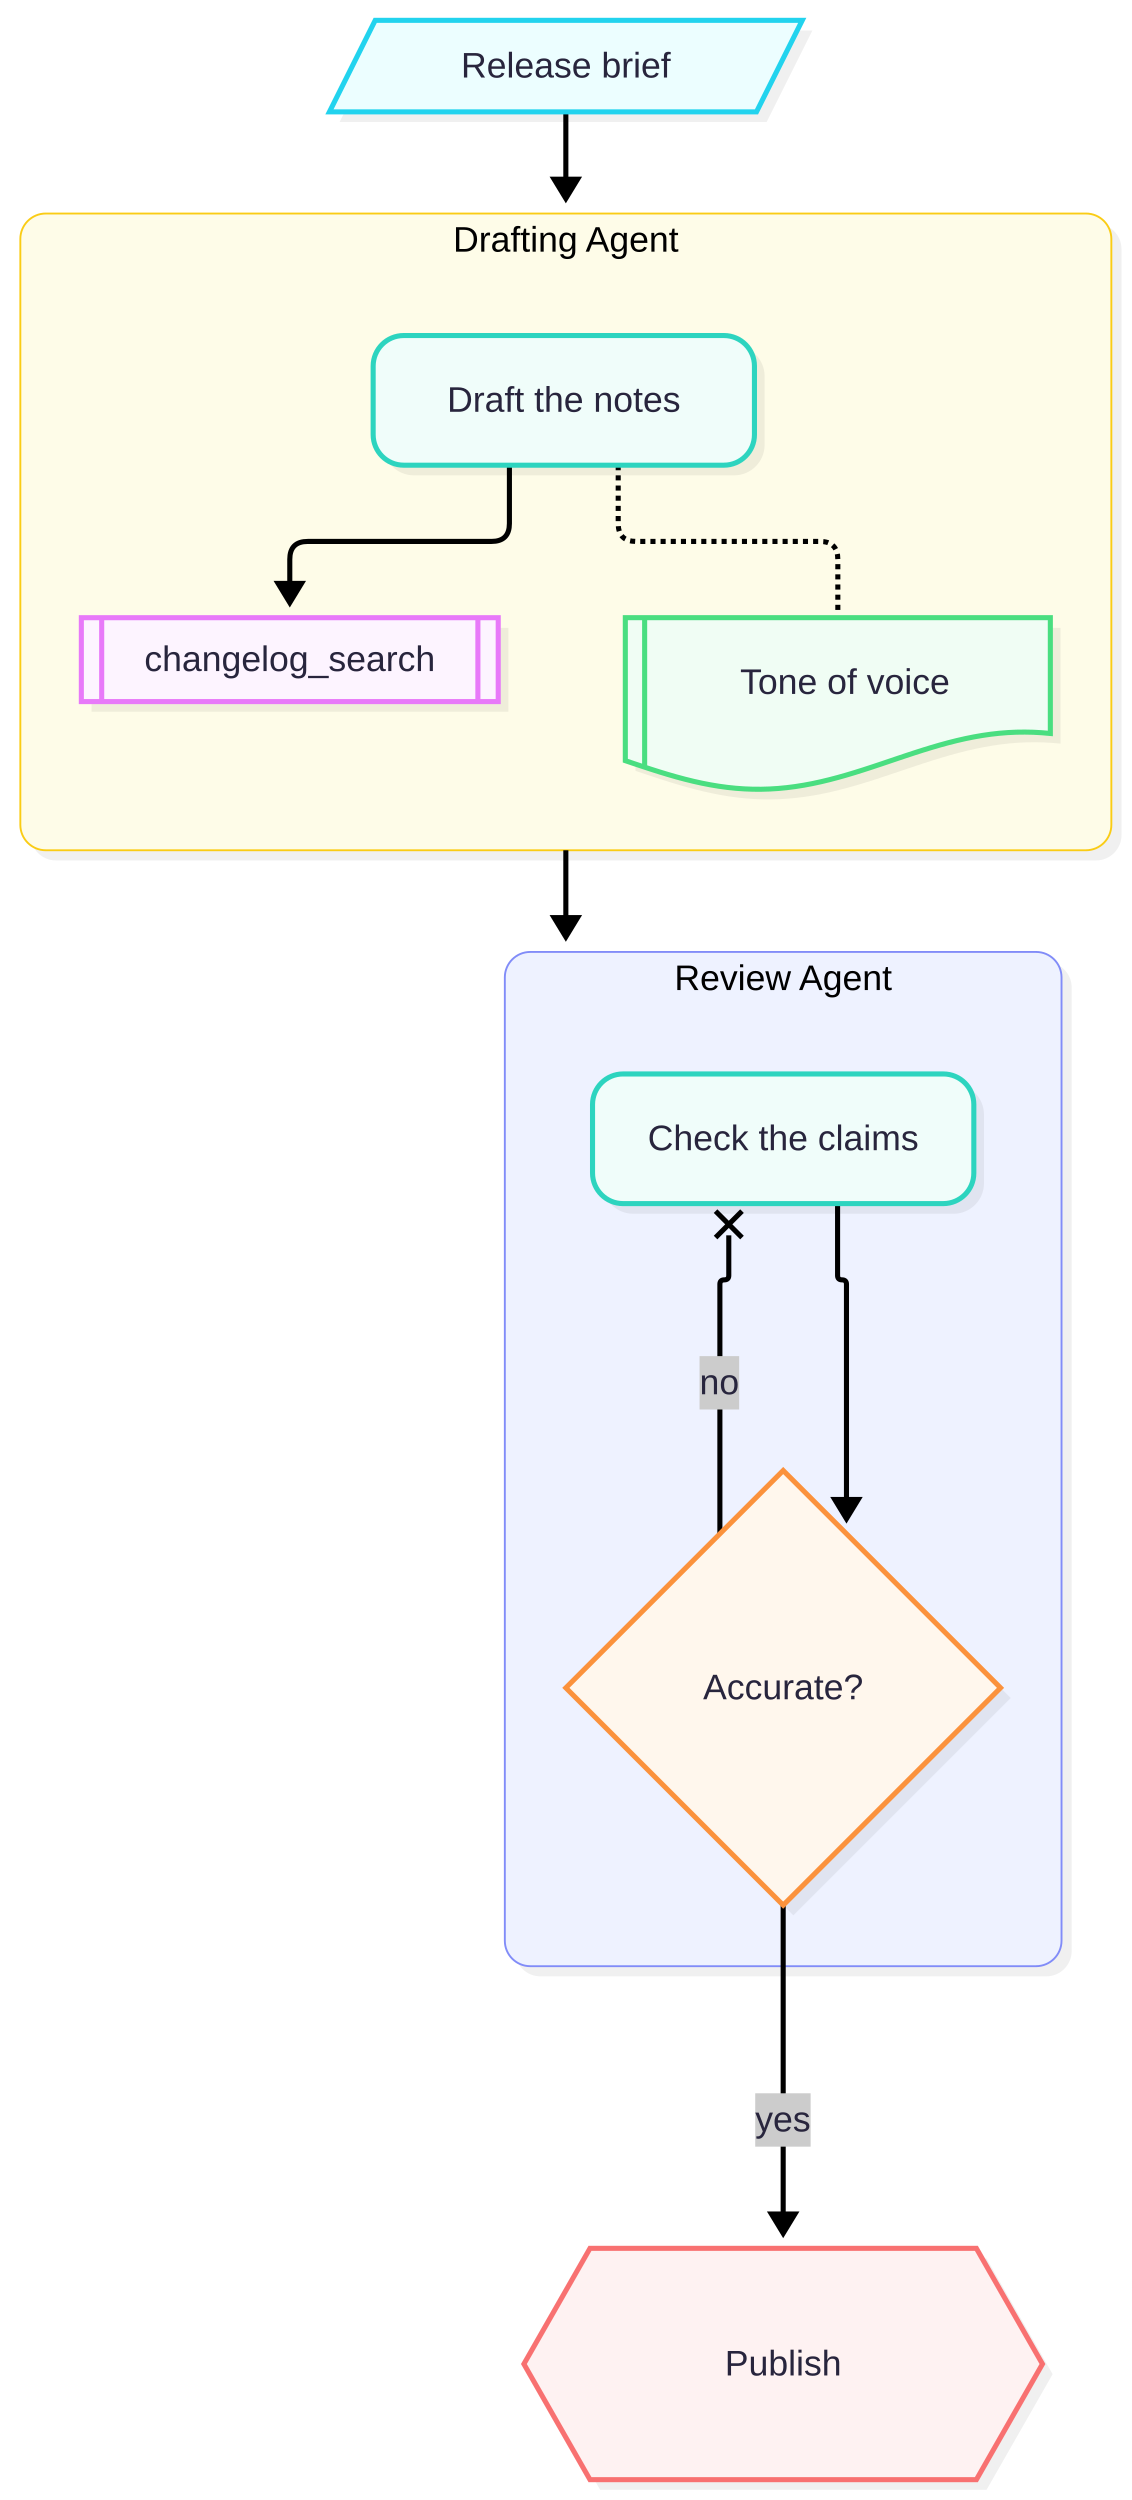
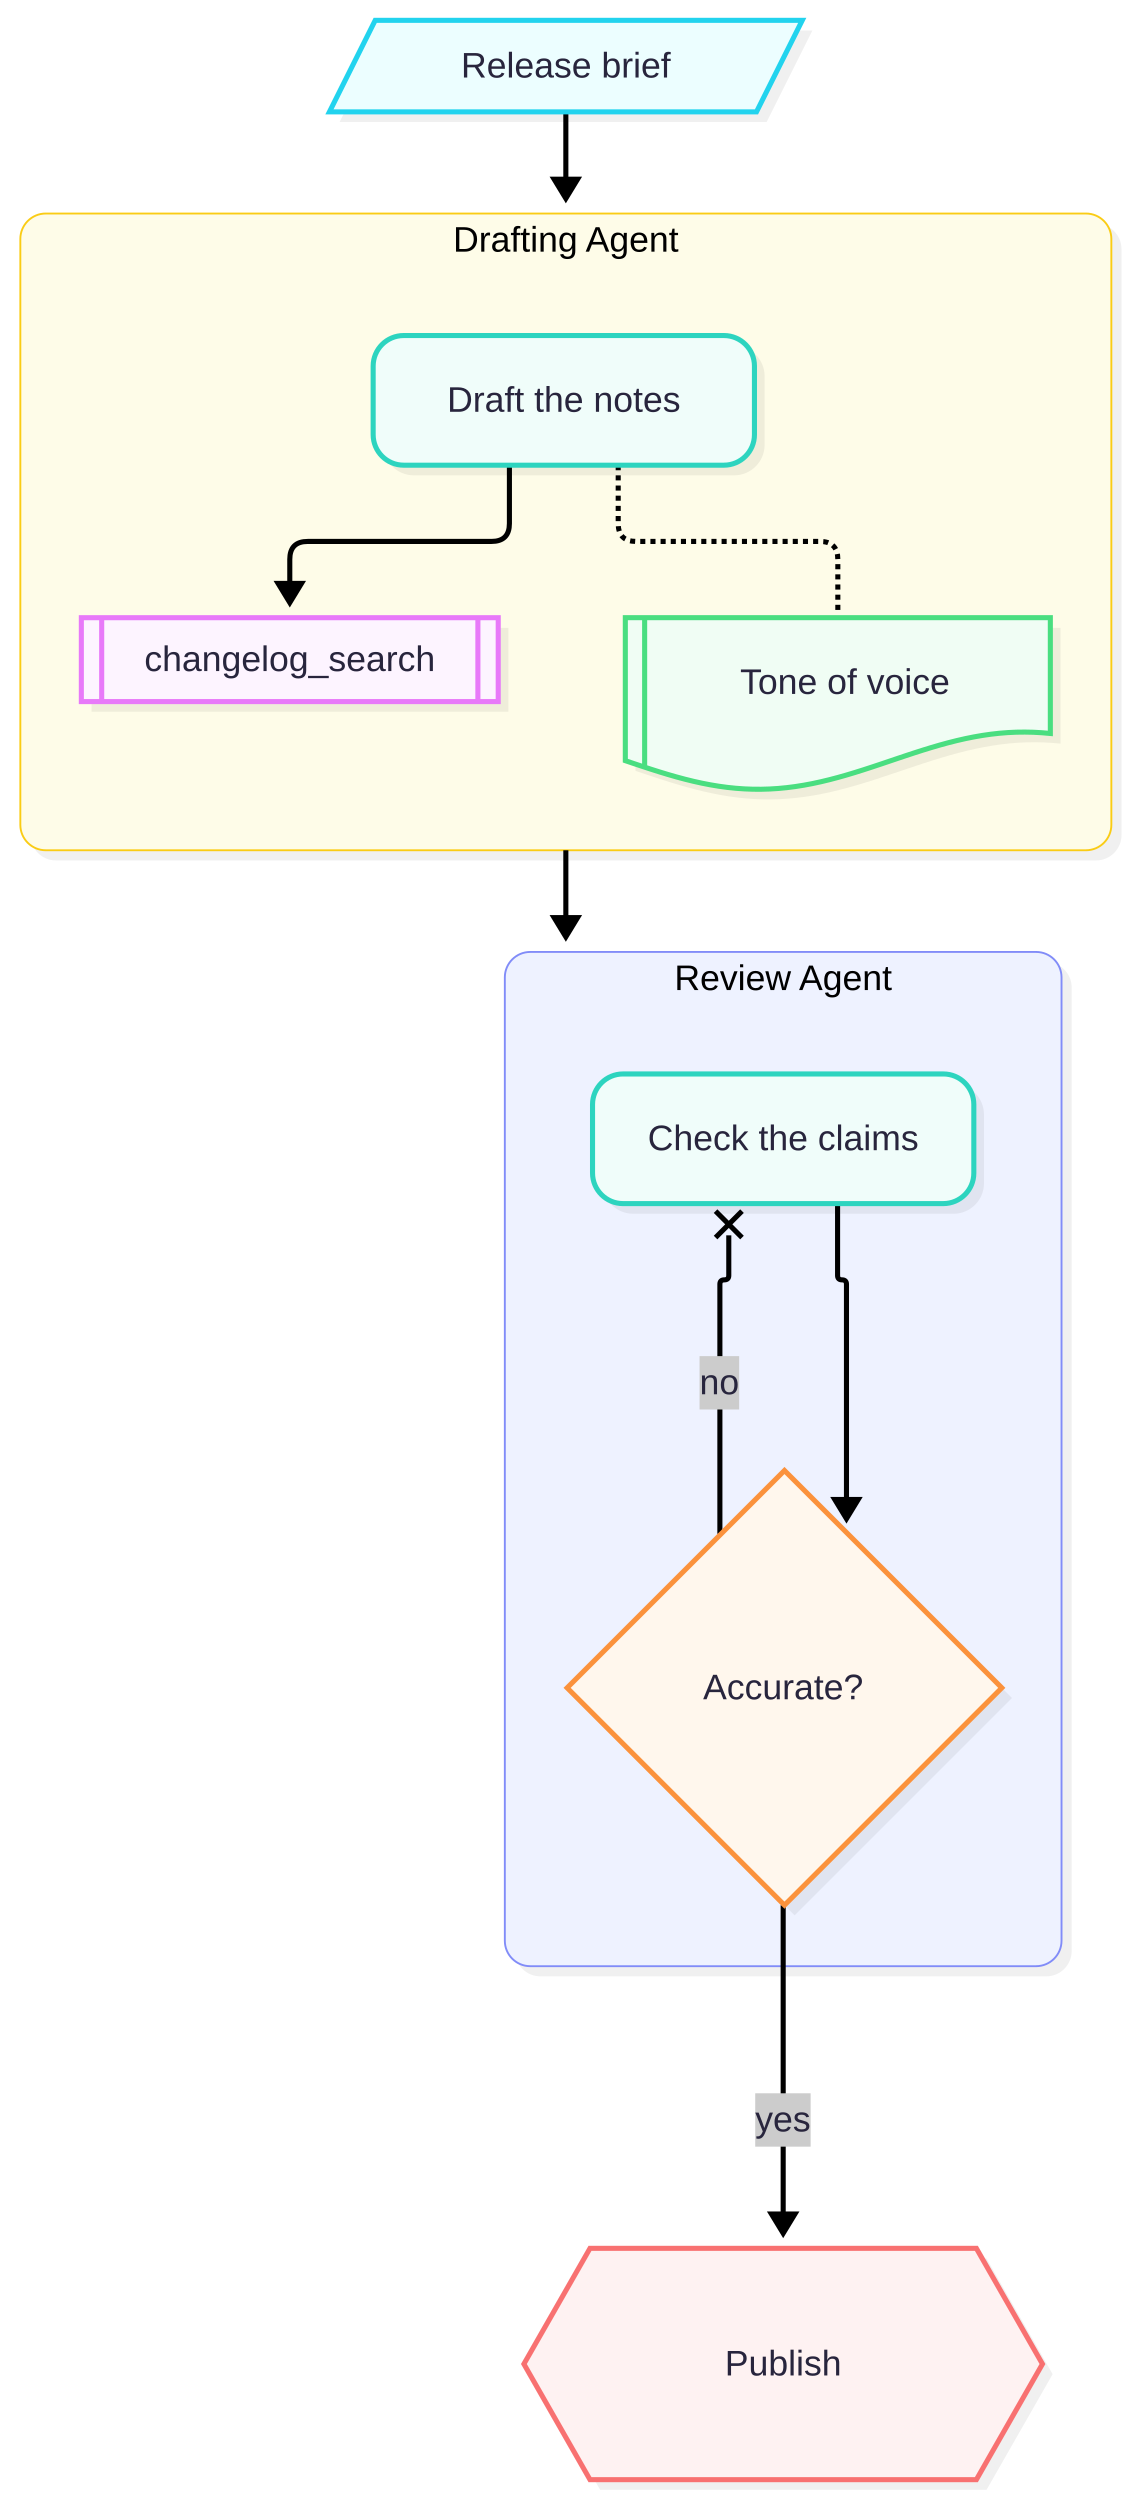
<svg xmlns="http://www.w3.org/2000/svg" id="my-svg" width="100%" class="agentflow" style="max-width: 445.2px; background-color: white;" viewBox="4 4 445.2 983.492" role="graphics-document document" aria-roledescription="agentflow">
  <style>#my-svg{font-family:"Recursive Variable", arial, sans-serif;font-size:16px;}#my-svg text{font-family:"Recursive Variable", arial, sans-serif;}</style>
  <g>
    <g class="clusters">
      <g id="cluster-writer" class="cluster">
        <rect class="drop-shadow" x="16" y="92" width="429.2" height="250.492" rx="10" ry="10" fill="#000000" stroke="none" opacity="0.06" />
        <rect x="12" y="88" width="429.2" height="250.492" rx="10" ry="10" fill="#FEFCE8" stroke="#FACC15" stroke-width="0.75" />
        <text class="cluster-label" x="226.6" y="103" text-anchor="middle" font-size="14" fill="#000000">Drafting Agent</text>
      </g>
      <g id="cluster-reviewer" class="cluster">
        <rect class="drop-shadow" x="206.6" y="382.492" width="219" height="399" rx="10" ry="10" fill="#000000" stroke="none" opacity="0.06" />
        <rect x="202.6" y="378.492" width="219" height="399" rx="10" ry="10" fill="#EEF2FF" stroke="#818CF8" stroke-width="0.75" />
        <text class="cluster-label" x="312.1" y="393.492" text-anchor="middle" font-size="14" fill="#000000">Review Agent</text>
      </g>
    </g>
    <g class="edgePaths">
      <g id="L-draft-lookup-0" class="edgePath">
        <path class="flowchart-link LS-draft LE-lookup" d="M204.4,187L204.4,209.929C204.4,214.643,202.043,217,197.329,217L125.071,217C120.357,217,118,219.357,118,224.071L118,243" fill="none" stroke="#000000" stroke-width="2" stroke-dasharray="0 0 133.072 4" />
        <path class="marker" d="M124.391,232.5L118,243L111.609,232.5Z" fill="#000000" stroke="#000000" stroke-width="0" />
      </g>
      <g id="L-draft-guide-1" class="edgePath">
        <path class="flowchart-link LS-draft LE-guide" d="M247.2,187L247.2,209.929C247.2,214.643,249.557,217,254.271,217L326.529,217C331.243,217,333.6,219.357,333.6,224.071L333.6,247" fill="none" stroke="#000000" stroke-width="2" stroke-dasharray="0 0 2 2 2 2 2 2 2 2 2 2 2 2 2 2 2 2 2 2 2 2 2 2 2 2 2 2 2 2 2 2 2 2 2 2 2 2 2 2 2 2 2 2 2 2 2 2 2 2 2 2 2 2 2 2 2 2 2 2 2 2 2 2 2 2 2 2 2 2 2 2 0" />
      </g>
      <g id="L-check-ok-2" class="edgePath">
        <path class="flowchart-link LS-check LE-ok" d="M333.5,477.492L333.5,505.742C333.5,506.909,334.083,507.492,335.25,507.492L335.25,507.492C336.417,507.492,337,508.075,337,509.242L337,603.392" fill="none" stroke="#000000" stroke-width="2" stroke-dasharray="0 0 124.081 4" />
        <path class="marker" d="M343.391,592.892L337,603.392L330.609,592.892Z" fill="#000000" stroke="#000000" stroke-width="0" />
      </g>
      <g id="L-brief-writer-3" class="edgePath">
        <path class="flowchart-link LS-brief LE-writer" d="M226.6,48L226.6,84" fill="none" stroke="#000000" stroke-width="2" stroke-dasharray="0 0 32 4" />
        <path class="marker" d="M232.991,73.5L226.6,84L220.209,73.5Z" fill="#000000" stroke="#000000" stroke-width="0" />
      </g>
      <g id="L-writer-reviewer-4" class="edgePath">
        <path class="flowchart-link LS-writer LE-reviewer" d="M226.6,338.492L226.6,374.492" fill="none" stroke="#000000" stroke-width="2" stroke-dasharray="0 0 32 4" />
        <path class="marker" d="M232.991,363.992L226.6,374.492L220.209,363.992Z" fill="#000000" stroke="#000000" stroke-width="0" />
      </g>
      <g id="L-ok-publish-5" class="edgePath">
        <path class="flowchart-link LS-ok LE-publish" d="M312.1,753.492L312.1,884.492" fill="none" stroke="#000000" stroke-width="2" stroke-dasharray="0 0 127 4" />
        <path class="marker" d="M318.491,873.992L312.1,884.492L305.709,873.992Z" fill="#000000" stroke="#000000" stroke-width="0" />
      </g>
      <g id="L-ok-check-6" class="edgePath">
        <path class="flowchart-link LS-ok LE-check" d="M287.2,607.392L287.2,509.242C287.2,508.075,287.783,507.492,288.95,507.492L288.95,507.492C290.117,507.492,290.7,506.909,290.7,505.742L290.7,477.492" fill="none" stroke="#000000" stroke-width="2" stroke-dasharray="0 0 119.581 12.5" />
        <path class="marker" d="M285.5,490.852L295.9,480.452M295.9,490.852L285.5,480.452" fill="none" stroke="#000000" stroke-width="2" />
      </g>
    </g>
    <g class="edgeLabels">
      <g class="edgeLabel">
        <rect x="301.1" y="827.492" width="21.797" height="21" fill="#cccccc" stroke="none" />
        <text x="311.998" y="842.492" text-anchor="middle" font-size="14" fill="#28253D">yes</text>
      </g>
      <g class="edgeLabel">
        <rect x="279.2" y="537.492" width="15.578" height="21" fill="#cccccc" stroke="none" />
        <text x="286.989" y="552.492" text-anchor="middle" font-size="14" fill="#28253D">no</text>
      </g>
    </g>
    <g class="nodes">
      <g id="agentflow-brief-0" class="node default af-kind-input">
        <path class="drop-shadow" d="M155.6,16L323.6,16L305.6,52L137.6,52Z" fill="#000000" stroke="none" opacity="0.06" />
        <path class="label-container" d="M151.6,12L319.6,12L301.6,48L133.6,48Z" fill="#ECFEFF" stroke="#22D3EE" stroke-width="2" />
        <text class="nodeLabel" x="226.6" y="34.5" text-anchor="middle" font-size="14" fill="#28253D">Release brief</text>
      </g>
      <g id="agentflow-draft-1" class="node default af-kind-task">
        <rect class="drop-shadow" x="154.8" y="140" width="150" height="51" rx="12" ry="12" fill="#000000" stroke="none" opacity="0.06" />
        <rect class="basic label-container" x="150.8" y="136" width="150" height="51" rx="12" ry="12" fill="#F0FDFA" stroke="#2DD4BF" stroke-width="2" />
        <text class="nodeLabel" x="225.8" y="166" text-anchor="middle" font-size="14" fill="#28253D">Draft the notes</text>
      </g>
      <g id="agentflow-lookup-2" class="node default af-kind-tool">
        <rect class="drop-shadow" x="40" y="251" width="164" height="33" fill="#000000" stroke="none" opacity="0.06" />
        <rect class="basic label-container" x="36" y="247" width="164" height="33" fill="#FDF4FF" stroke="#E879F9" stroke-width="2" />
        <path d="M44,247L44,280" fill="none" stroke="#E879F9" stroke-width="2" />
        <path d="M192,247L192,280" fill="none" stroke="#E879F9" stroke-width="2" />
        <text class="nodeLabel" x="118" y="268" text-anchor="middle" font-size="14" fill="#28253D">changelog_search</text>
      </g>
      <g id="agentflow-guide-3" class="node default af-kind-refdoc">
        <path class="drop-shadow" d="M254,250.996L254,307.246L254,307.246L257.344,308.375L260.688,309.493L264.032,310.588L267.376,311.649L270.72,312.666L274.064,313.628L277.408,314.525L280.752,315.349L284.096,316.092L287.44,316.745L290.784,317.302L294.128,317.757L297.472,318.107L300.816,318.346L304.16,318.474L307.504,318.488L310.848,318.389L314.192,318.177L317.536,317.855L320.88,317.425L324.224,316.893L327.568,316.264L330.912,315.543L334.256,314.739L337.6,313.859L340.944,312.912L344.288,311.908L347.632,310.857L350.976,309.769L354.32,308.656L357.664,307.529L361.008,306.399L364.352,305.277L367.696,304.175L371.04,303.105L374.384,302.076L377.728,301.099L381.072,300.184L384.416,299.341L387.76,298.578L391.104,297.902L394.448,297.32L397.792,296.839L401.136,296.463L404.48,296.195L407.824,296.039L411.168,295.997L414.512,296.068L417.856,296.252L421.2,296.547L421.2,250.996L254,250.996L261.6,250.996L261.6,310.059L261.6,250.996Z" fill="#000000" stroke="none" opacity="0.06" />
        <path class="label-container" d="M250,246.996L250,303.246L250,303.246L253.344,304.375L256.688,305.493L260.032,306.588L263.376,307.649L266.72,308.666L270.064,309.628L273.408,310.525L276.752,311.349L280.096,312.092L283.44,312.745L286.784,313.302L290.128,313.757L293.472,314.107L296.816,314.346L300.16,314.474L303.504,314.488L306.848,314.389L310.192,314.177L313.536,313.855L316.88,313.425L320.224,312.893L323.568,312.264L326.912,311.543L330.256,310.739L333.6,309.859L336.944,308.912L340.288,307.908L343.632,306.857L346.976,305.769L350.32,304.656L353.664,303.529L357.008,302.399L360.352,301.277L363.696,300.175L367.04,299.105L370.384,298.076L373.728,297.099L377.072,296.184L380.416,295.341L383.76,294.578L387.104,293.902L390.448,293.32L393.792,292.839L397.136,292.463L400.48,292.195L403.824,292.039L407.168,291.997L410.512,292.068L413.856,292.252L417.2,292.547L417.2,246.996L250,246.996L257.6,246.996L257.6,306.059L257.6,246.996Z" fill="#F0FDF4" stroke="#4ADE80" stroke-width="2" />
        <text class="nodeLabel" x="336.4" y="276.996" text-anchor="middle" font-size="14" fill="#28253D">Tone of voice</text>
      </g>
      <g id="agentflow-check-4" class="node default af-kind-task">
        <rect class="drop-shadow" x="241.1" y="430.492" width="150" height="51" rx="12" ry="12" fill="#000000" stroke="none" opacity="0.06" />
        <rect class="basic label-container" x="237.1" y="426.492" width="150" height="51" rx="12" ry="12" fill="#F0FDFA" stroke="#2DD4BF" stroke-width="2" />
        <text class="nodeLabel" x="312.1" y="456.492" text-anchor="middle" font-size="14" fill="#28253D">Check the claims</text>
      </g>
      <g id="agentflow-ok-5" class="node default af-kind-decision">
-         <path class="drop-shadow" d="M316.1,586.492L401.6,671.992L316.1,757.492L230.6,671.992Z" fill="#000000" stroke="none" opacity="0.06" />
-         <path class="label-container" d="M312.1,582.492L397.6,667.992L312.1,753.492L226.6,667.992Z" fill="#FFF7ED" stroke="#FB923C" stroke-width="2" />
+         <path class="drop-shadow" d="M316.6,586.492L402.1,671.992L316.6,757.492L231.1,671.992Z" fill="#000000" stroke="none" opacity="0.06" />
+         <path class="label-container" d="M312.6,582.492L398.1,667.992L312.6,753.492L227.1,667.992Z" fill="#FFF7ED" stroke="#FB923C" stroke-width="2" />
        <text class="nodeLabel" x="312.1" y="672.492" text-anchor="middle" font-size="14" fill="#28253D">Accurate?</text>
      </g>
      <g id="agentflow-publish-6" class="node default af-kind-action">
        <path class="drop-shadow" d="M240.1,892.492L392.1,892.492L418.1,937.992L392.1,983.492L240.1,983.492L214.1,937.992Z" fill="#000000" stroke="none" opacity="0.06" />
        <path class="label-container" d="M236.1,888.492L388.1,888.492L414.1,933.992L388.1,979.492L236.1,979.492L210.1,933.992Z" fill="#FEF2F2" stroke="#F87171" stroke-width="2" />
        <text class="nodeLabel" x="312.1" y="938.492" text-anchor="middle" font-size="14" fill="#28253D">Publish</text>
      </g>
    </g>
  </g>
</svg>
